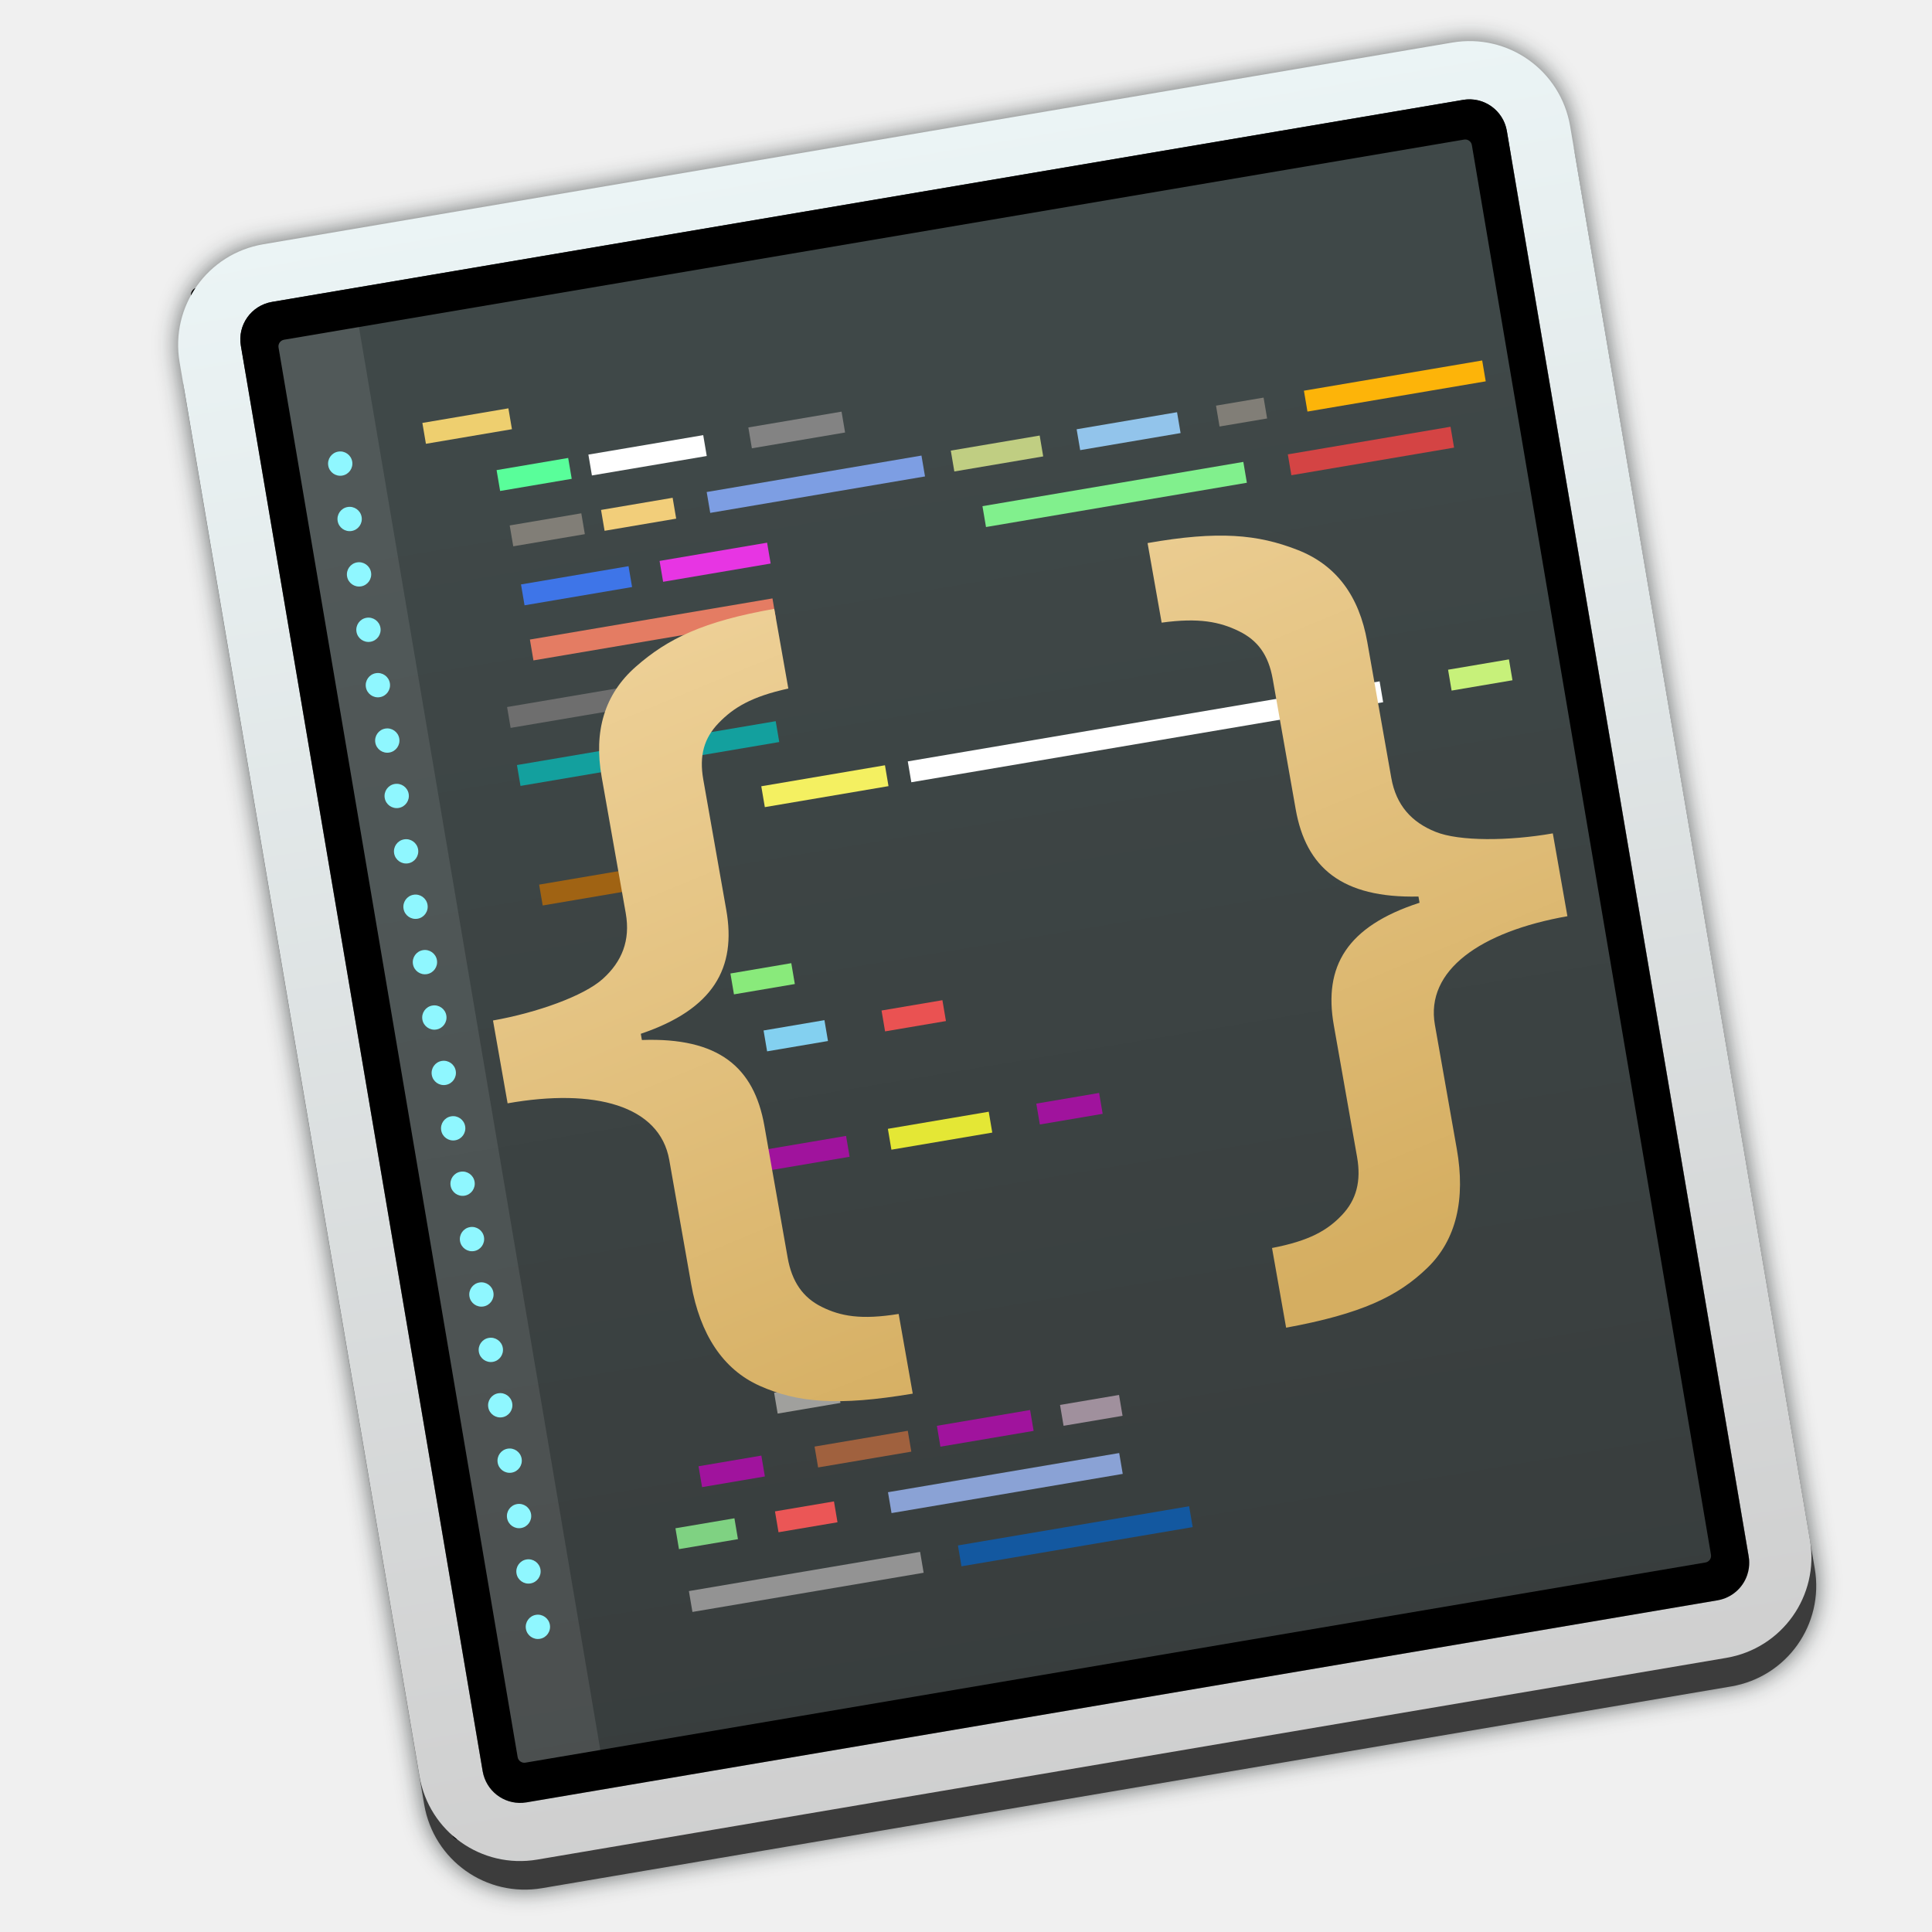
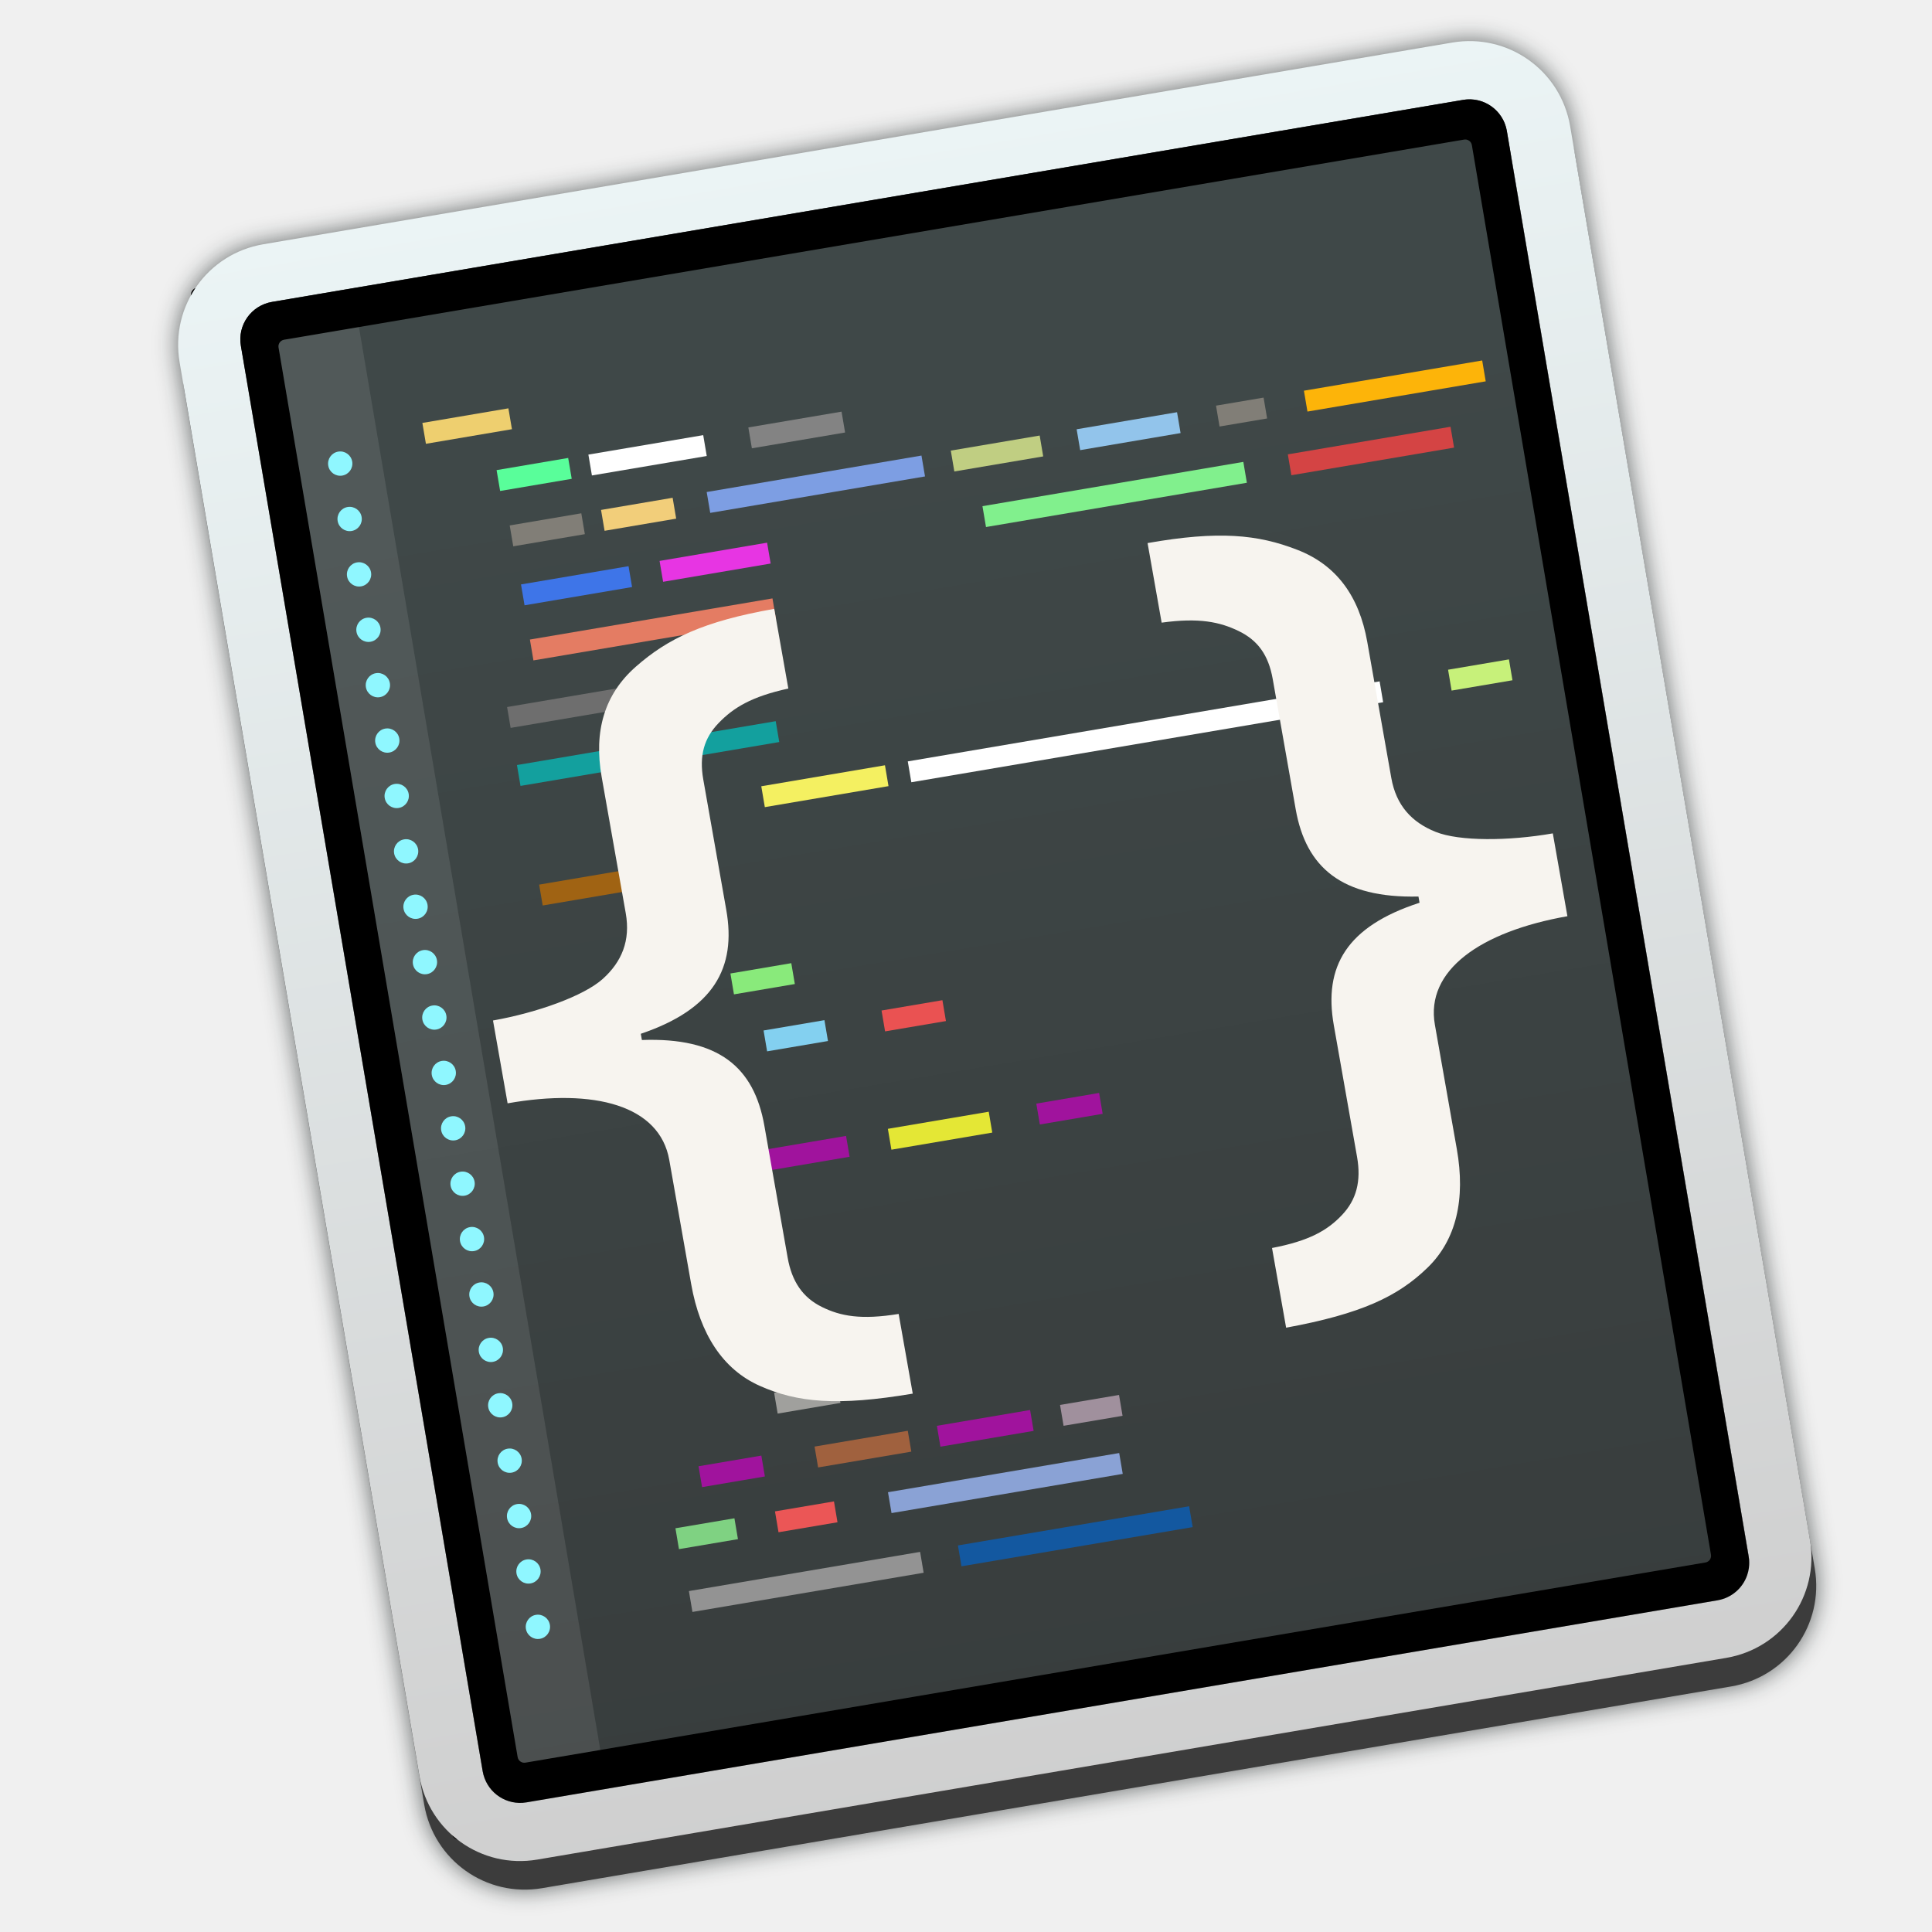
<svg xmlns="http://www.w3.org/2000/svg" xmlns:xlink="http://www.w3.org/1999/xlink" width="128" height="128" viewBox="0 0 33.867 33.867" version="1.1" id="svg8">
  <defs id="defs2">
-     <linearGradient id="linearGradient1308">
-       <stop style="stop-color:#eed198;stop-opacity:1" offset="0" id="stop1304" />
-       <stop style="stop-color:#d5ae61;stop-opacity:1" offset="1" id="stop1306" />
-     </linearGradient>
    <linearGradient id="linearGradient1057">
      <stop style="stop-color:#ebf4f5;stop-opacity:1" offset="0" id="stop1053" />
      <stop style="stop-color:#cfcfcf;stop-opacity:1" offset="1" id="stop1055" />
    </linearGradient>
    <linearGradient id="linearGradient1049">
      <stop style="stop-color:#383d3d;stop-opacity:1" offset="0" id="stop1045" />
      <stop style="stop-color:#3f4848;stop-opacity:1" offset="1" id="stop1047" />
    </linearGradient>
    <linearGradient xlink:href="#linearGradient1049" id="linearGradient1051" x1="202.797" y1="199.702" x2="203.078" y2="109.331" gradientUnits="userSpaceOnUse" gradientTransform="matrix(0.2556886,0,0,0.2556886,-82.59355,241.2391)" />
    <linearGradient xlink:href="#linearGradient1057" id="linearGradient1059" x1="219.46" y1="90.679" x2="219.461" y2="204.32" gradientUnits="userSpaceOnUse" gradientTransform="matrix(0.2520875,-0.04276126,0.04276126,0.2520875,-41.08558,251.6545)" />
    <filter style="color-interpolation-filters:sRGB" id="filter1243" x="-0.017" width="1.033" y="-0.015" height="1.029">
      <feGaussianBlur stdDeviation="0.751" id="feGaussianBlur1245" />
    </filter>
    <linearGradient gradientTransform="matrix(0.093759,0,0,0.093759,-0.00000572259,20.15818)" y2="254.667" x2="254" y1="233.5" x1="254" gradientUnits="userSpaceOnUse" id="linear0">
      <stop id="stop873" style="stop-color:rgb(0%,0%,0%);stop-opacity:0.275;" offset="0" />
      <stop id="stop875" style="stop-color:rgb(0%,0%,0%);stop-opacity:0;" offset="1" />
    </linearGradient>
    <radialGradient gradientTransform="matrix(2.61256e-7,-0.117199,-0.210958,-1.52308e-7,75.21913,95.393)" r="21.167" fy="189.579" fx="450.909" cy="189.579" cx="450.909" gradientUnits="userSpaceOnUse" id="radial0">
      <stop id="stop878" style="stop-color:rgb(0%,0%,0%);stop-opacity:0.314;" offset="0" />
      <stop id="stop880" style="stop-color:rgb(0%,0%,0%);stop-opacity:0.275;" offset="0.222" />
      <stop id="stop882" style="stop-color:rgb(0%,0%,0%);stop-opacity:0;" offset="1" />
    </radialGradient>
    <radialGradient gradientTransform="matrix(-2.61256e-7,0.117199,0.210958,1.52308e-7,-27.58957,-11.29122)" r="21.167" fy="189.579" fx="450.909" cy="189.579" cx="450.909" gradientUnits="userSpaceOnUse" id="radial1">
      <stop id="stop885" style="stop-color:rgb(0%,0%,0%);stop-opacity:0.314;" offset="0" />
      <stop id="stop887" style="stop-color:rgb(0%,0%,0%);stop-opacity:0.275;" offset="0.222" />
      <stop id="stop889" style="stop-color:rgb(0%,0%,0%);stop-opacity:0;" offset="1" />
    </radialGradient>
    <radialGradient gradientTransform="matrix(-2.61256e-7,-0.117199,0.210958,-1.52308e-7,-27.58957,95.393)" r="21.167" fy="189.579" fx="450.909" cy="189.579" cx="450.909" gradientUnits="userSpaceOnUse" id="radial2">
      <stop id="stop892" style="stop-color:rgb(0%,0%,0%);stop-opacity:0.314;" offset="0" />
      <stop id="stop894" style="stop-color:rgb(0%,0%,0%);stop-opacity:0.275;" offset="0.222" />
      <stop id="stop896" style="stop-color:rgb(0%,0%,0%);stop-opacity:0;" offset="1" />
    </radialGradient>
    <radialGradient gradientTransform="matrix(2.61256e-7,0.117199,-0.210958,1.52308e-7,75.21913,-11.29122)" r="21.167" fy="189.579" fx="450.909" cy="189.579" cx="450.909" gradientUnits="userSpaceOnUse" id="radial3">
      <stop id="stop899" style="stop-color:rgb(0%,0%,0%);stop-opacity:0.314;" offset="0" />
      <stop id="stop901" style="stop-color:rgb(0%,0%,0%);stop-opacity:0.275;" offset="0.222" />
      <stop id="stop903" style="stop-color:rgb(0%,0%,0%);stop-opacity:0;" offset="1" />
    </radialGradient>
    <linearGradient gradientTransform="matrix(0.113024,0,0,0.326118,-8.78102,50.46202)" y2="-25.792" x2="323.513" y1="-141.415" x1="323.513" gradientUnits="userSpaceOnUse" id="linear1">
      <stop id="stop906" style="stop-color:rgb(93.333%,93.333%,93.333%);stop-opacity:1;" offset="0" />
      <stop id="stop908" style="stop-color:rgb(87.843%,87.843%,87.843%);stop-opacity:1;" offset="1" />
    </linearGradient>
    <linearGradient gradientTransform="matrix(1,0,0,1,0,0)" y2="-84" x2="285.75" y1="-31.083" x1="285.75" gradientUnits="userSpaceOnUse" id="linear2">
      <stop id="stop911" style="stop-color:rgb(100%,80%,50.196%);stop-opacity:1;" offset="0" />
      <stop id="stop913" style="stop-color:rgb(100%,71.765%,30.196%);stop-opacity:1;" offset="1" />
    </linearGradient>
    <linearGradient gradientTransform="matrix(1,0,0,1,0,-0)" y2="175.118" x2="960" y1="1695.118" x1="960" gradientUnits="userSpaceOnUse" id="linear3">
      <stop id="stop916" style="stop-color:rgb(74.118%,74.118%,74.118%);stop-opacity:1;" offset="0" />
      <stop id="stop918" style="stop-color:rgb(87.843%,87.843%,87.843%);stop-opacity:1;" offset="1" />
    </linearGradient>
    <radialGradient gradientTransform="matrix(2.61256e-7,-0.117199,-0.210958,-1.52308e-7,75.21913,95.393)" r="21.167" fy="189.579" fx="450.909" cy="189.579" cx="450.909" gradientUnits="userSpaceOnUse" id="radial4">
      <stop id="stop926" style="stop-color:rgb(0%,0%,0%);stop-opacity:0.314;" offset="0" />
      <stop id="stop928" style="stop-color:rgb(0%,0%,0%);stop-opacity:0.275;" offset="0.222" />
      <stop id="stop930" style="stop-color:rgb(0%,0%,0%);stop-opacity:0;" offset="1" />
    </radialGradient>
    <radialGradient gradientTransform="matrix(-2.61256e-7,0.117199,0.210958,1.52308e-7,-27.58957,-11.29122)" r="21.167" fy="189.579" fx="450.909" cy="189.579" cx="450.909" gradientUnits="userSpaceOnUse" id="radial5">
      <stop id="stop933" style="stop-color:rgb(0%,0%,0%);stop-opacity:0.314;" offset="0" />
      <stop id="stop935" style="stop-color:rgb(0%,0%,0%);stop-opacity:0.275;" offset="0.222" />
      <stop id="stop937" style="stop-color:rgb(0%,0%,0%);stop-opacity:0;" offset="1" />
    </radialGradient>
    <radialGradient gradientTransform="matrix(-2.61256e-7,-0.117199,0.210958,-1.52308e-7,-27.58957,95.393)" r="21.167" fy="189.579" fx="450.909" cy="189.579" cx="450.909" gradientUnits="userSpaceOnUse" id="radial6">
      <stop id="stop940" style="stop-color:rgb(0%,0%,0%);stop-opacity:0.314;" offset="0" />
      <stop id="stop942" style="stop-color:rgb(0%,0%,0%);stop-opacity:0.275;" offset="0.222" />
      <stop id="stop944" style="stop-color:rgb(0%,0%,0%);stop-opacity:0;" offset="1" />
    </radialGradient>
    <radialGradient gradientTransform="matrix(2.61256e-7,0.117199,-0.210958,1.52308e-7,75.21913,-11.29122)" r="21.167" fy="189.579" fx="450.909" cy="189.579" cx="450.909" gradientUnits="userSpaceOnUse" id="radial7">
      <stop id="stop947" style="stop-color:rgb(0%,0%,0%);stop-opacity:0.314;" offset="0" />
      <stop id="stop949" style="stop-color:rgb(0%,0%,0%);stop-opacity:0.275;" offset="0.222" />
      <stop id="stop951" style="stop-color:rgb(0%,0%,0%);stop-opacity:0;" offset="1" />
    </radialGradient>
    <radialGradient gradientTransform="matrix(2.61256e-7,-0.117199,-0.210958,-1.52308e-7,75.21913,95.393)" r="21.167" fy="189.579" fx="450.909" cy="189.579" cx="450.909" gradientUnits="userSpaceOnUse" id="radial8">
      <stop id="stop974" style="stop-color:rgb(0%,0%,0%);stop-opacity:0.314;" offset="0" />
      <stop id="stop976" style="stop-color:rgb(0%,0%,0%);stop-opacity:0.275;" offset="0.222" />
      <stop id="stop978" style="stop-color:rgb(0%,0%,0%);stop-opacity:0;" offset="1" />
    </radialGradient>
    <radialGradient gradientTransform="matrix(-2.61256e-7,0.117199,0.210958,1.52308e-7,-27.58957,-11.29122)" r="21.167" fy="189.579" fx="450.909" cy="189.579" cx="450.909" gradientUnits="userSpaceOnUse" id="radial9">
      <stop id="stop981" style="stop-color:rgb(0%,0%,0%);stop-opacity:0.314;" offset="0" />
      <stop id="stop983" style="stop-color:rgb(0%,0%,0%);stop-opacity:0.275;" offset="0.222" />
      <stop id="stop985" style="stop-color:rgb(0%,0%,0%);stop-opacity:0;" offset="1" />
    </radialGradient>
    <radialGradient gradientTransform="matrix(-2.61256e-7,-0.117199,0.210958,-1.52308e-7,-27.58957,95.393)" r="21.167" fy="189.579" fx="450.909" cy="189.579" cx="450.909" gradientUnits="userSpaceOnUse" id="radial10">
      <stop id="stop988" style="stop-color:rgb(0%,0%,0%);stop-opacity:0.314;" offset="0" />
      <stop id="stop990" style="stop-color:rgb(0%,0%,0%);stop-opacity:0.275;" offset="0.222" />
      <stop id="stop992" style="stop-color:rgb(0%,0%,0%);stop-opacity:0;" offset="1" />
    </radialGradient>
    <radialGradient gradientTransform="matrix(2.61256e-7,0.117199,-0.210958,1.52308e-7,75.21913,-11.29122)" r="21.167" fy="189.579" fx="450.909" cy="189.579" cx="450.909" gradientUnits="userSpaceOnUse" id="radial11">
      <stop id="stop995" style="stop-color:rgb(0%,0%,0%);stop-opacity:0.314;" offset="0" />
      <stop id="stop997" style="stop-color:rgb(0%,0%,0%);stop-opacity:0.275;" offset="0.222" />
      <stop id="stop999" style="stop-color:rgb(0%,0%,0%);stop-opacity:0;" offset="1" />
    </radialGradient>
    <linearGradient gradientTransform="matrix(0.093759,0,0,0.093759,0,20.15817)" y2="-168.667" x2="254" y1="233.5" x1="254" gradientUnits="userSpaceOnUse" id="linear11">
      <stop id="stop1012" style="stop-color:rgb(27.059%,35.294%,39.216%);stop-opacity:1;" offset="0" />
      <stop id="stop1014" style="stop-color:rgb(32.941%,43.137%,47.843%);stop-opacity:1;" offset="1" />
    </linearGradient>
    <linearGradient gradientTransform="matrix(0.02480707,0,0,0.02480707,30.39126,279.4753)" y2="-168.667" x2="254" y1="233.5" x1="254" gradientUnits="userSpaceOnUse" id="linear11-3">
      <stop id="stop1012-5" style="stop-color:rgb(27.059%,35.294%,39.216%);stop-opacity:1;" offset="0" />
      <stop id="stop1014-6" style="stop-color:rgb(32.941%,43.137%,47.843%);stop-opacity:1;" offset="1" />
    </linearGradient>
-     <linearGradient xlink:href="#linearGradient1308" id="linearGradient1310" x1="15.023" y1="272.382" x2="20.882" y2="286.561" gradientUnits="userSpaceOnUse" />
  </defs>
  <g id="layer1" transform="translate(0,-263.1333)">
    <path style="opacity:1;fill:#080f10;fill-opacity:0.617;stroke:none;stroke-width:1.401;stroke-linecap:butt;stroke-linejoin:round;stroke-miterlimit:4;stroke-dasharray:none;stroke-dashoffset:0;stroke-opacity:1;paint-order:fill markers stroke;filter:url(#filter1243)" d="M 97.59 2.729 C 97.139 2.714 96.681 2.744 96.219 2.822 L 17.441 16.184 C 13.743 16.811 11.271 20.294 11.898 23.992 L 12.219 25.875 C 12.219 25.878 12.218 25.88 12.219 25.883 L 27.787 117.662 L 28.107 119.553 C 28.735 123.251 32.218 125.723 35.916 125.096 L 114.693 111.732 C 118.391 111.105 120.864 107.624 120.236 103.926 L 119.918 102.047 L 119.916 102.033 L 114.947 72.746 L 104.348 10.256 C 104.346 10.246 104.344 10.236 104.342 10.227 L 104.025 8.365 C 103.477 5.129 100.742 2.832 97.59 2.729 z M 97.758 8.473 C 98.931 8.511 99.95 9.366 100.154 10.57 L 115.854 103.119 L 115.854 103.123 C 116.085 104.498 115.164 105.792 113.789 106.025 L 34.885 119.408 C 33.508 119.642 32.214 118.722 31.98 117.346 L 16.281 24.799 C 16.281 24.796 16.282 24.794 16.281 24.791 C 16.053 23.418 16.97 22.126 18.344 21.893 L 97.248 8.508 C 97.42 8.479 97.59 8.467 97.758 8.473 z " transform="matrix(0.2645833,0,0,0.2645833,0,263.1333)" id="path1228" />
    <path id="path1077" d="m 4.699,267.916 c -0.978,0.166 -1.633,1.087 -1.467,2.066 l 4.204,24.783 c 0.166,0.978 1.087,1.633 2.066,1.467 l 20.843,-3.536 c 0.978,-0.166 1.633,-1.087 1.467,-2.066 l -4.204,-24.783 c -0.166,-0.978 -1.087,-1.633 -2.066,-1.467 z m 0.154,1.01 20.877,-3.541 c 0.364,-0.062 0.707,0.182 0.769,0.546 l 4.239,24.987 c 0.062,0.364 -0.182,0.707 -0.546,0.769 L 9.315,295.227 C 8.951,295.289 8.608,295.046 8.546,294.682 L 4.308,269.695 c -0.062,-0.364 0.182,-0.707 0.546,-0.769 z" style="opacity:1;fill:#3c3c3c;fill-opacity:1;stroke:none;stroke-width:0.371;stroke-linecap:butt;stroke-linejoin:round;stroke-miterlimit:4;stroke-dasharray:none;stroke-dashoffset:0;stroke-opacity:1;paint-order:fill markers stroke" />
    <path style="opacity:1;fill:url(#linearGradient1059);fill-opacity:1;stroke:none;stroke-width:0.371;stroke-linecap:butt;stroke-linejoin:round;stroke-miterlimit:4;stroke-dasharray:none;stroke-dashoffset:0;stroke-opacity:1;paint-order:fill markers stroke" d="m 4.615,267.415 c -0.978,0.166 -1.633,1.087 -1.467,2.066 l 4.204,24.783 c 0.166,0.978 1.087,1.633 2.066,1.467 l 20.843,-3.536 c 0.978,-0.166 1.633,-1.087 1.467,-2.066 L 27.524,265.346 c -0.166,-0.978 -1.087,-1.633 -2.066,-1.467 z m 0.154,1.01 20.877,-3.541 c 0.364,-0.062 0.707,0.182 0.769,0.546 l 4.239,24.987 c 0.062,0.364 -0.182,0.707 -0.546,0.769 l -20.877,3.541 c -0.364,0.062 -0.707,-0.182 -0.769,-0.546 L 4.223,269.194 c -0.062,-0.364 0.182,-0.707 0.546,-0.769 z" id="rect950" />
    <path style="opacity:1;fill:#000000;fill-opacity:1;stroke:none;stroke-width:0.371;stroke-linecap:butt;stroke-linejoin:round;stroke-miterlimit:4;stroke-dasharray:none;stroke-dashoffset:0;stroke-opacity:1;paint-order:fill markers stroke" d="m 3.426,268.182 c -0.05,0.022 -0.082,0.073 -0.08,0.13 0.025,-0.044 0.051,-0.087 0.079,-0.129 1.661e-4,-2.4e-4 2.769e-4,-3.9e-4 4.431e-4,-6.3e-4 z m 1.342,0.244 c -0.364,0.062 -0.608,0.405 -0.546,0.769 l 4.239,24.987 c 0.058,0.341 0.363,0.577 0.701,0.554 4.41e-5,-10e-6 6.6e-5,-2e-5 1.334e-4,-3e-5 0.022,-0.002 0.045,-0.004 0.068,-0.008 L 30.107,291.186 c 0.25,-0.043 0.444,-0.218 0.52,-0.442 0.014,-0.041 0.024,-0.083 0.03,-0.126 0.009,-0.065 0.008,-0.133 -0.004,-0.201 l -4.239,-24.987 c -0.012,-0.068 -0.033,-0.132 -0.063,-0.191 -0.02,-0.039 -0.043,-0.076 -0.07,-0.109 -0.146,-0.186 -0.386,-0.288 -0.637,-0.245 z m 3.161,26.882 c 0.017,0.038 0.051,0.067 0.092,0.076 -4.014e-4,-3.4e-4 -8.205e-4,-6.7e-4 -0.001,-10e-4 -0.031,-0.024 -0.061,-0.049 -0.09,-0.075 z" id="rect974" />
    <rect style="opacity:1;fill:url(#linearGradient1051);fill-opacity:1;stroke:none;stroke-width:0.371;stroke-linecap:butt;stroke-linejoin:round;stroke-miterlimit:4;stroke-dasharray:none;stroke-dashoffset:0;stroke-opacity:1;paint-order:fill markers stroke" id="rect979" width="21.217" height="25.299" x="-40.211" y="266.132" rx="0.118" ry="0.118" transform="rotate(-9.627363)" />
    <path style="fill:none;stroke:#eecf6f;stroke-width:0.371;stroke-linecap:butt;stroke-linejoin:miter;stroke-miterlimit:4;stroke-dasharray:none;stroke-opacity:1" d="m 7.435,270.73 1.508,-0.256" id="path828" />
    <path id="path830" d="m 8.736,271.557 1.255,-0.213" style="fill:none;stroke:#59fe9a;stroke-width:0.371;stroke-linecap:butt;stroke-linejoin:miter;stroke-miterlimit:4;stroke-dasharray:none;stroke-opacity:1" />
    <path style="fill:none;stroke:#ffffff;stroke-width:0.371;stroke-linecap:butt;stroke-linejoin:miter;stroke-miterlimit:4;stroke-dasharray:none;stroke-opacity:1" d="m 10.345,271.285 2.013,-0.341" id="path832" />
    <path id="path834" d="m 13.149,270.809 1.634,-0.277" style="fill:none;stroke:#838383;stroke-width:0.371;stroke-linecap:butt;stroke-linejoin:miter;stroke-miterlimit:4;stroke-dasharray:none;stroke-opacity:1" />
    <path id="path836" d="m 22.888,270.165 3.125,-0.53" style="fill:none;stroke:#fdb409;stroke-width:0.371;stroke-linecap:butt;stroke-linejoin:miter;stroke-miterlimit:4;stroke-dasharray:none;stroke-opacity:1" />
    <path style="fill:none;stroke:#817e77;stroke-width:0.371;stroke-linecap:butt;stroke-linejoin:miter;stroke-miterlimit:4;stroke-dasharray:none;stroke-opacity:1" d="m 8.966,272.527 1.255,-0.213" id="path840" />
    <path id="path842" d="m 10.567,272.255 1.255,-0.213" style="fill:none;stroke:#f2ce7a;stroke-width:0.371;stroke-linecap:butt;stroke-linejoin:miter;stroke-miterlimit:4;stroke-dasharray:none;stroke-opacity:1" />
    <path style="fill:none;stroke:#7d9ee3;stroke-width:0.371;stroke-linecap:butt;stroke-linejoin:miter;stroke-miterlimit:4;stroke-dasharray:none;stroke-opacity:1" d="m 12.419,271.941 3.765,-0.639" id="path844" />
    <path id="path846" d="m 16.698,271.215 1.558,-0.264" style="fill:none;stroke:#c0ce82;stroke-width:0.371;stroke-linecap:butt;stroke-linejoin:miter;stroke-miterlimit:4;stroke-dasharray:none;stroke-opacity:1" />
    <path style="fill:none;stroke:#92c4eb;stroke-width:0.371;stroke-linecap:butt;stroke-linejoin:miter;stroke-miterlimit:4;stroke-dasharray:none;stroke-opacity:1" d="m 18.904,270.841 1.76,-0.299" id="path848" />
    <path id="path850" d="m 21.347,270.427 0.834,-0.141" style="fill:none;stroke:#817e77;stroke-width:0.371;stroke-linecap:butt;stroke-linejoin:miter;stroke-miterlimit:4;stroke-dasharray:none;stroke-opacity:1" />
    <path id="path856" d="m 9.164,273.561 1.885,-0.32" style="fill:none;stroke:#3e75e8;stroke-width:0.371;stroke-linecap:butt;stroke-linejoin:miter;stroke-miterlimit:4;stroke-dasharray:none;stroke-opacity:1" />
    <path style="fill:none;stroke:#e735e3;stroke-width:0.371;stroke-linecap:butt;stroke-linejoin:miter;stroke-miterlimit:4;stroke-dasharray:none;stroke-opacity:1" d="m 11.593,273.149 1.885,-0.32" id="path858" />
    <path id="path860" d="m 17.253,272.189 4.573,-0.776" style="fill:none;stroke:#81f08d;stroke-width:0.371;stroke-linecap:butt;stroke-linejoin:miter;stroke-miterlimit:4;stroke-dasharray:none;stroke-opacity:1" />
    <path style="fill:none;stroke:#d44444;stroke-width:0.371;stroke-linecap:butt;stroke-linejoin:miter;stroke-miterlimit:4;stroke-dasharray:none;stroke-opacity:1" d="m 22.606,271.281 2.852,-0.484" id="path862" />
    <path id="path864" d="m 9.32,274.527 4.252,-0.721" style="fill:none;stroke:#e47c63;stroke-width:0.371;stroke-linecap:butt;stroke-linejoin:miter;stroke-miterlimit:4;stroke-dasharray:none;stroke-opacity:1" />
    <path style="fill:none;stroke:#6e6e6e;stroke-width:0.371;stroke-linecap:butt;stroke-linejoin:miter;stroke-miterlimit:4;stroke-dasharray:none;stroke-opacity:1" d="m 8.92,275.71 2.535,-0.43" id="path866" />
    <path id="path868" d="m 9.093,276.727 4.536,-0.769" style="fill:none;stroke:#13a09e;stroke-width:0.371;stroke-linecap:butt;stroke-linejoin:miter;stroke-miterlimit:4;stroke-dasharray:none;stroke-opacity:1" />
    <path style="fill:none;stroke:#a06313;stroke-width:0.371;stroke-linecap:butt;stroke-linejoin:miter;stroke-miterlimit:4;stroke-dasharray:none;stroke-opacity:1" d="m 9.482,278.823 2.168,-0.368" id="path870" />
    <path id="path872" d="m 13.376,277.099 2.168,-0.368" style="fill:none;stroke:#f4f061;stroke-width:0.371;stroke-linecap:butt;stroke-linejoin:miter;stroke-miterlimit:4;stroke-dasharray:none;stroke-opacity:1" />
    <path style="fill:none;stroke:#ffffff;stroke-width:0.371;stroke-linecap:butt;stroke-linejoin:miter;stroke-miterlimit:4;stroke-dasharray:none;stroke-opacity:1" d="m 15.944,276.663 8.271,-1.403" id="path874" />
    <path id="path876" d="m 25.415,275.056 1.067,-0.181" style="fill:none;stroke:#c7f17a;stroke-width:0.371;stroke-linecap:butt;stroke-linejoin:miter;stroke-miterlimit:4;stroke-dasharray:none;stroke-opacity:1" />
    <path style="fill:none;stroke:#83d0f0;stroke-width:0.371;stroke-linecap:butt;stroke-linejoin:miter;stroke-miterlimit:4;stroke-dasharray:none;stroke-opacity:1" d="m 13.416,281.38 1.067,-0.181" id="path878" />
    <path id="path880" d="m 15.484,281.03 1.067,-0.181" style="fill:none;stroke:#ea5252;stroke-width:0.371;stroke-linecap:butt;stroke-linejoin:miter;stroke-miterlimit:4;stroke-dasharray:none;stroke-opacity:1" />
    <path style="fill:none;stroke:#89ea7b;stroke-width:0.371;stroke-linecap:butt;stroke-linejoin:miter;stroke-miterlimit:4;stroke-dasharray:none;stroke-opacity:1" d="m 12.835,280.381 1.067,-0.181" id="path882" />
    <path id="path884" d="m 13.094,283.528 1.768,-0.3" style="fill:none;stroke:#a0139d;stroke-width:0.371;stroke-linecap:butt;stroke-linejoin:miter;stroke-miterlimit:4;stroke-dasharray:none;stroke-opacity:1" />
    <path style="fill:none;stroke:#e4e735;stroke-width:0.371;stroke-linecap:butt;stroke-linejoin:miter;stroke-miterlimit:4;stroke-dasharray:none;stroke-opacity:1" d="m 15.595,283.104 1.768,-0.3" id="path886" />
    <path id="path888" d="m 18.197,282.662 1.101,-0.187" style="fill:none;stroke:#a0139d;stroke-width:0.371;stroke-linecap:butt;stroke-linejoin:miter;stroke-miterlimit:4;stroke-dasharray:none;stroke-opacity:1" />
    <path style="fill:none;stroke:#a0a09d;stroke-width:0.371;stroke-linecap:butt;stroke-linejoin:miter;stroke-miterlimit:4;stroke-dasharray:none;stroke-opacity:1" d="m 13.601,287.73 1.101,-0.187" id="path890" />
    <path id="path892" d="m 12.276,289.019 1.101,-0.187" style="fill:none;stroke:#a0139d;stroke-width:0.371;stroke-linecap:butt;stroke-linejoin:miter;stroke-miterlimit:4;stroke-dasharray:none;stroke-opacity:1" />
    <path style="fill:none;stroke:#a0613e;stroke-width:0.371;stroke-linecap:butt;stroke-linejoin:miter;stroke-miterlimit:4;stroke-dasharray:none;stroke-opacity:1" d="m 14.31,288.674 1.634,-0.277" id="path894" />
    <path id="path896" d="m 16.454,288.31 1.634,-0.277" style="fill:none;stroke:#a0139d;stroke-width:0.371;stroke-linecap:butt;stroke-linejoin:miter;stroke-miterlimit:4;stroke-dasharray:none;stroke-opacity:1" />
    <path style="fill:none;stroke:#a0909d;stroke-width:0.371;stroke-linecap:butt;stroke-linejoin:miter;stroke-miterlimit:4;stroke-dasharray:none;stroke-opacity:1" d="m 18.613,287.944 1.034,-0.175" id="path898" />
    <path id="path900" d="m 11.871,290.106 1.034,-0.175" style="fill:none;stroke:#7fd282;stroke-width:0.371;stroke-linecap:butt;stroke-linejoin:miter;stroke-miterlimit:4;stroke-dasharray:none;stroke-opacity:1" />
    <path style="fill:none;stroke:#eb5656;stroke-width:0.371;stroke-linecap:butt;stroke-linejoin:miter;stroke-miterlimit:4;stroke-dasharray:none;stroke-opacity:1" d="m 13.616,289.81 1.034,-0.175" id="path902" />
    <path id="path904" d="m 15.597,289.474 4.053,-0.687" style="fill:none;stroke:#8aa2d5;stroke-width:0.371;stroke-linecap:butt;stroke-linejoin:miter;stroke-miterlimit:4;stroke-dasharray:none;stroke-opacity:1" />
    <path style="fill:none;stroke:#939393;stroke-width:0.371;stroke-linecap:butt;stroke-linejoin:miter;stroke-miterlimit:4;stroke-dasharray:none;stroke-opacity:1" d="m 12.107,291.207 4.053,-0.687" id="path906" />
    <path id="path908" d="m 16.823,290.407 4.053,-0.687" style="fill:none;stroke:#1358a0;stroke-width:0.371;stroke-linecap:butt;stroke-linejoin:miter;stroke-miterlimit:4;stroke-dasharray:none;stroke-opacity:1" />
    <path style="fill:#ffffff;fill-opacity:0.095;stroke:none;stroke-width:0.068px;stroke-linecap:butt;stroke-linejoin:miter;stroke-opacity:1" d="m 4.98,269.088 c -0.065,0.011 -0.108,0.072 -0.097,0.137 l 4.191,24.709 c 0.011,0.065 0.072,0.108 0.137,0.097 L 10.523,293.809 6.292,268.866 Z" id="path984" />
    <path style="opacity:1;fill:#8ff7ff;fill-opacity:1;stroke:none;stroke-width:0.371;stroke-linecap:butt;stroke-linejoin:round;stroke-miterlimit:4;stroke-dasharray:none;stroke-dashoffset:0;stroke-opacity:1;paint-order:fill markers stroke" d="m 5.928,271.05 a 0.213,0.213 0 0 0 -0.174,0.246 0.213,0.213 0 0 0 0.246,0.174 0.213,0.213 0 0 0 0.174,-0.246 0.213,0.213 0 0 0 -0.246,-0.174 z m 0.165,0.971 a 0.213,0.213 0 0 0 -0.174,0.246 0.213,0.213 0 0 0 0.246,0.174 0.213,0.213 0 0 0 0.174,-0.246 0.213,0.213 0 0 0 -0.246,-0.174 z m 0.165,0.971 a 0.213,0.213 0 0 0 -0.174,0.246 0.213,0.213 0 0 0 0.246,0.174 0.213,0.213 0 0 0 0.174,-0.246 0.213,0.213 0 0 0 -0.246,-0.174 z m 0.165,0.971 a 0.213,0.213 0 0 0 -0.174,0.246 0.213,0.213 0 0 0 0.246,0.174 0.213,0.213 0 0 0 0.174,-0.246 0.213,0.213 0 0 0 -0.246,-0.174 z m 0.165,0.971 a 0.213,0.213 0 0 0 -0.174,0.246 0.213,0.213 0 0 0 0.246,0.174 0.213,0.213 0 0 0 0.174,-0.246 0.213,0.213 0 0 0 -0.246,-0.174 z m 0.165,0.971 a 0.213,0.213 0 0 0 -0.174,0.246 0.213,0.213 0 0 0 0.246,0.174 0.213,0.213 0 0 0 0.174,-0.246 0.213,0.213 0 0 0 -0.246,-0.174 z m 0.165,0.971 a 0.213,0.213 0 0 0 -0.174,0.246 0.213,0.213 0 0 0 0.246,0.174 0.213,0.213 0 0 0 0.174,-0.246 0.213,0.213 0 0 0 -0.246,-0.174 z m 0.165,0.971 a 0.213,0.213 0 0 0 -0.174,0.246 0.213,0.213 0 0 0 0.246,0.174 0.213,0.213 0 0 0 0.174,-0.246 0.213,0.213 0 0 0 -0.246,-0.174 z m 0.165,0.971 a 0.213,0.213 0 0 0 -0.174,0.246 0.213,0.213 0 0 0 0.246,0.174 0.213,0.213 0 0 0 0.174,-0.246 0.213,0.213 0 0 0 -0.246,-0.174 z m 0.165,0.971 a 0.213,0.213 0 0 0 -0.174,0.246 0.213,0.213 0 0 0 0.246,0.174 0.213,0.213 0 0 0 0.174,-0.246 0.213,0.213 0 0 0 -0.246,-0.174 z m 0.165,0.971 a 0.213,0.213 0 0 0 -0.174,0.246 0.213,0.213 0 0 0 0.246,0.174 0.213,0.213 0 0 0 0.174,-0.246 0.213,0.213 0 0 0 -0.246,-0.174 z m 0.165,0.971 a 0.213,0.213 0 0 0 -0.174,0.246 0.213,0.213 0 0 0 0.246,0.174 0.213,0.213 0 0 0 0.174,-0.246 0.213,0.213 0 0 0 -0.246,-0.174 z m 0.165,0.971 a 0.213,0.213 0 0 0 -0.174,0.246 0.213,0.213 0 0 0 0.246,0.174 0.213,0.213 0 0 0 0.174,-0.246 0.213,0.213 0 0 0 -0.246,-0.174 z m 0.165,0.971 a 0.213,0.213 0 0 0 -0.174,0.246 0.213,0.213 0 0 0 0.246,0.174 0.213,0.213 0 0 0 0.174,-0.246 0.213,0.213 0 0 0 -0.246,-0.174 z m 0.165,0.971 a 0.213,0.213 0 0 0 -0.174,0.246 0.213,0.213 0 0 0 0.246,0.174 0.213,0.213 0 0 0 0.174,-0.246 0.213,0.213 0 0 0 -0.246,-0.174 z m 0.165,0.971 a 0.213,0.213 0 0 0 -0.174,0.246 0.213,0.213 0 0 0 0.246,0.174 0.213,0.213 0 0 0 0.174,-0.246 0.213,0.213 0 0 0 -0.246,-0.174 z m 0.165,0.971 a 0.213,0.213 0 0 0 -0.174,0.246 0.213,0.213 0 0 0 0.246,0.174 0.213,0.213 0 0 0 0.174,-0.246 0.213,0.213 0 0 0 -0.246,-0.174 z m 0.165,0.971 a 0.213,0.213 0 0 0 -0.174,0.246 0.213,0.213 0 0 0 0.246,0.174 0.213,0.213 0 0 0 0.174,-0.246 0.213,0.213 0 0 0 -0.246,-0.174 z m 0.165,0.971 a 0.213,0.213 0 0 0 -0.174,0.246 0.213,0.213 0 0 0 0.246,0.174 0.213,0.213 0 0 0 0.174,-0.246 0.213,0.213 0 0 0 -0.246,-0.174 z m 0.165,0.971 a 0.213,0.213 0 0 0 -0.174,0.246 0.213,0.213 0 0 0 0.246,0.174 0.213,0.213 0 0 0 0.174,-0.246 0.213,0.213 0 0 0 -0.246,-0.174 z m 0.165,0.971 a 0.213,0.213 0 0 0 -0.174,0.246 0.213,0.213 0 0 0 0.246,0.174 0.213,0.213 0 0 0 0.174,-0.246 0.213,0.213 0 0 0 -0.246,-0.174 z m 0.165,0.971 a 0.213,0.213 0 0 0 -0.174,0.246 0.213,0.213 0 0 0 0.246,0.174 0.213,0.213 0 0 0 0.174,-0.246 0.213,0.213 0 0 0 -0.246,-0.174 z" id="path989" />
-     <path id="path1093-2" d="m 13.572,273.806 c -1.243,0.219 -1.866,0.522 -2.424,1.012 -0.552,0.483 -0.743,1.134 -0.601,1.935 l 0.422,2.388 c 0.085,0.48 -0.069,0.852 -0.404,1.153 -0.332,0.298 -1.15,0.591 -1.923,0.728 l 0.256,1.452 c 1.523,-0.269 2.665,0.037 2.834,0.993 l 0.384,2.176 c 0.155,0.879 0.556,1.495 1.201,1.783 0.656,0.293 1.361,0.36 2.683,0.137 l -0.247,-1.397 c -0.658,0.107 -1.019,0.04 -1.349,-0.124 -0.331,-0.164 -0.523,-0.442 -0.597,-0.864 l -0.408,-2.311 c -0.182,-1.03 -0.805,-1.551 -2.147,-1.503 l -0.019,-0.109 c 1.275,-0.431 1.679,-1.153 1.498,-2.173 l -0.403,-2.285 c -0.074,-0.422 0.015,-0.726 0.27,-0.99 0.258,-0.268 0.575,-0.463 1.221,-0.604 z m 6.544,-1.155 0.247,1.397 c 0.655,-0.09 1.02,-0.014 1.354,0.149 0.33,0.161 0.518,0.416 0.593,0.838 l 0.403,2.285 c 0.18,1.02 0.807,1.56 2.152,1.529 l 0.019,0.109 c -1.278,0.415 -1.685,1.117 -1.503,2.147 l 0.408,2.311 c 0.074,0.422 -0.011,0.749 -0.265,1.016 -0.252,0.267 -0.571,0.453 -1.226,0.578 l 0.247,1.397 c 1.321,-0.243 1.958,-0.548 2.474,-1.047 0.511,-0.492 0.673,-1.208 0.518,-2.086 l -0.384,-2.176 c -0.169,-0.956 0.8,-1.635 2.323,-1.904 l -0.256,-1.452 c -0.773,0.136 -1.641,0.14 -2.053,-0.026 -0.421,-0.168 -0.693,-0.465 -0.778,-0.945 l -0.422,-2.388 c -0.142,-0.802 -0.543,-1.348 -1.227,-1.612 -0.692,-0.27 -1.381,-0.337 -2.623,-0.118 z m 0,0" style="fill:url(#linearGradient1310);fill-rule:nonzero;stroke:none;stroke-width:0.837;fill-opacity:1" />
+     <path id="path1093-2" d="m 13.572,273.806 c -1.243,0.219 -1.866,0.522 -2.424,1.012 -0.552,0.483 -0.743,1.134 -0.601,1.935 l 0.422,2.388 c 0.085,0.48 -0.069,0.852 -0.404,1.153 -0.332,0.298 -1.15,0.591 -1.923,0.728 l 0.256,1.452 c 1.523,-0.269 2.665,0.037 2.834,0.993 l 0.384,2.176 c 0.155,0.879 0.556,1.495 1.201,1.783 0.656,0.293 1.361,0.36 2.683,0.137 l -0.247,-1.397 c -0.658,0.107 -1.019,0.04 -1.349,-0.124 -0.331,-0.164 -0.523,-0.442 -0.597,-0.864 l -0.408,-2.311 c -0.182,-1.03 -0.805,-1.551 -2.147,-1.503 l -0.019,-0.109 c 1.275,-0.431 1.679,-1.153 1.498,-2.173 l -0.403,-2.285 c -0.074,-0.422 0.015,-0.726 0.27,-0.99 0.258,-0.268 0.575,-0.463 1.221,-0.604 z m 6.544,-1.155 0.247,1.397 c 0.655,-0.09 1.02,-0.014 1.354,0.149 0.33,0.161 0.518,0.416 0.593,0.838 l 0.403,2.285 c 0.18,1.02 0.807,1.56 2.152,1.529 l 0.019,0.109 c -1.278,0.415 -1.685,1.117 -1.503,2.147 l 0.408,2.311 c 0.074,0.422 -0.011,0.749 -0.265,1.016 -0.252,0.267 -0.571,0.453 -1.226,0.578 l 0.247,1.397 c 1.321,-0.243 1.958,-0.548 2.474,-1.047 0.511,-0.492 0.673,-1.208 0.518,-2.086 l -0.384,-2.176 c -0.169,-0.956 0.8,-1.635 2.323,-1.904 l -0.256,-1.452 c -0.773,0.136 -1.641,0.14 -2.053,-0.026 -0.421,-0.168 -0.693,-0.465 -0.778,-0.945 l -0.422,-2.388 c -0.142,-0.802 -0.543,-1.348 -1.227,-1.612 -0.692,-0.27 -1.381,-0.337 -2.623,-0.118 z m 0,0" style="fill:#f7f4ef;fill-rule:nonzero;stroke:none;stroke-width:0.837;fill-opacity:1" />
  </g>
</svg>
